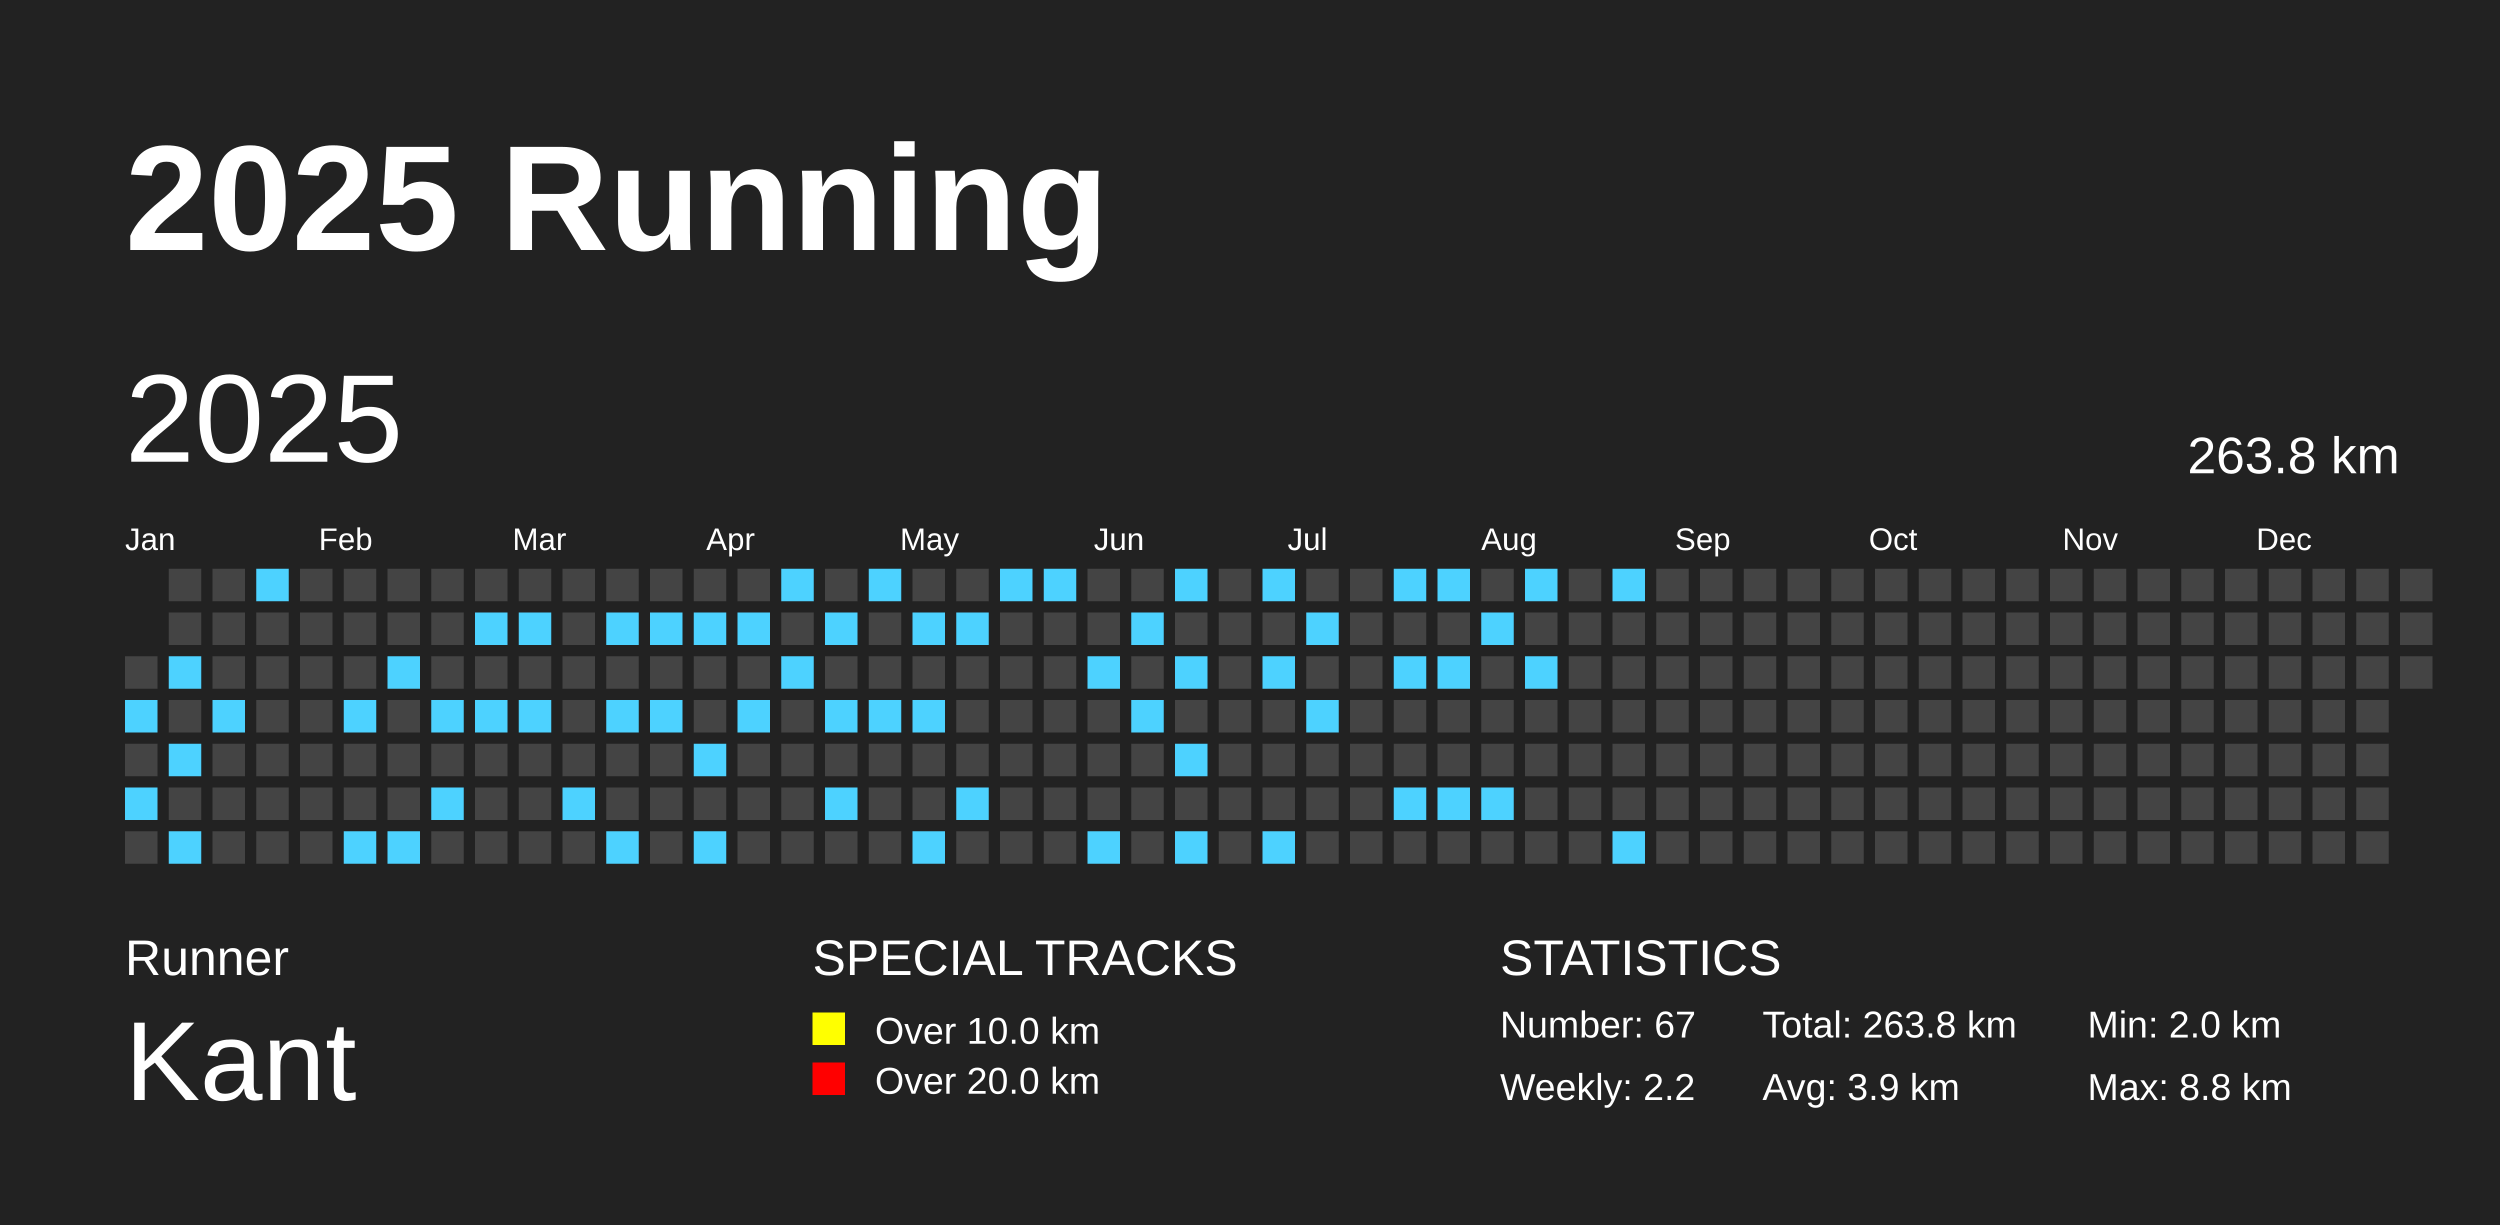
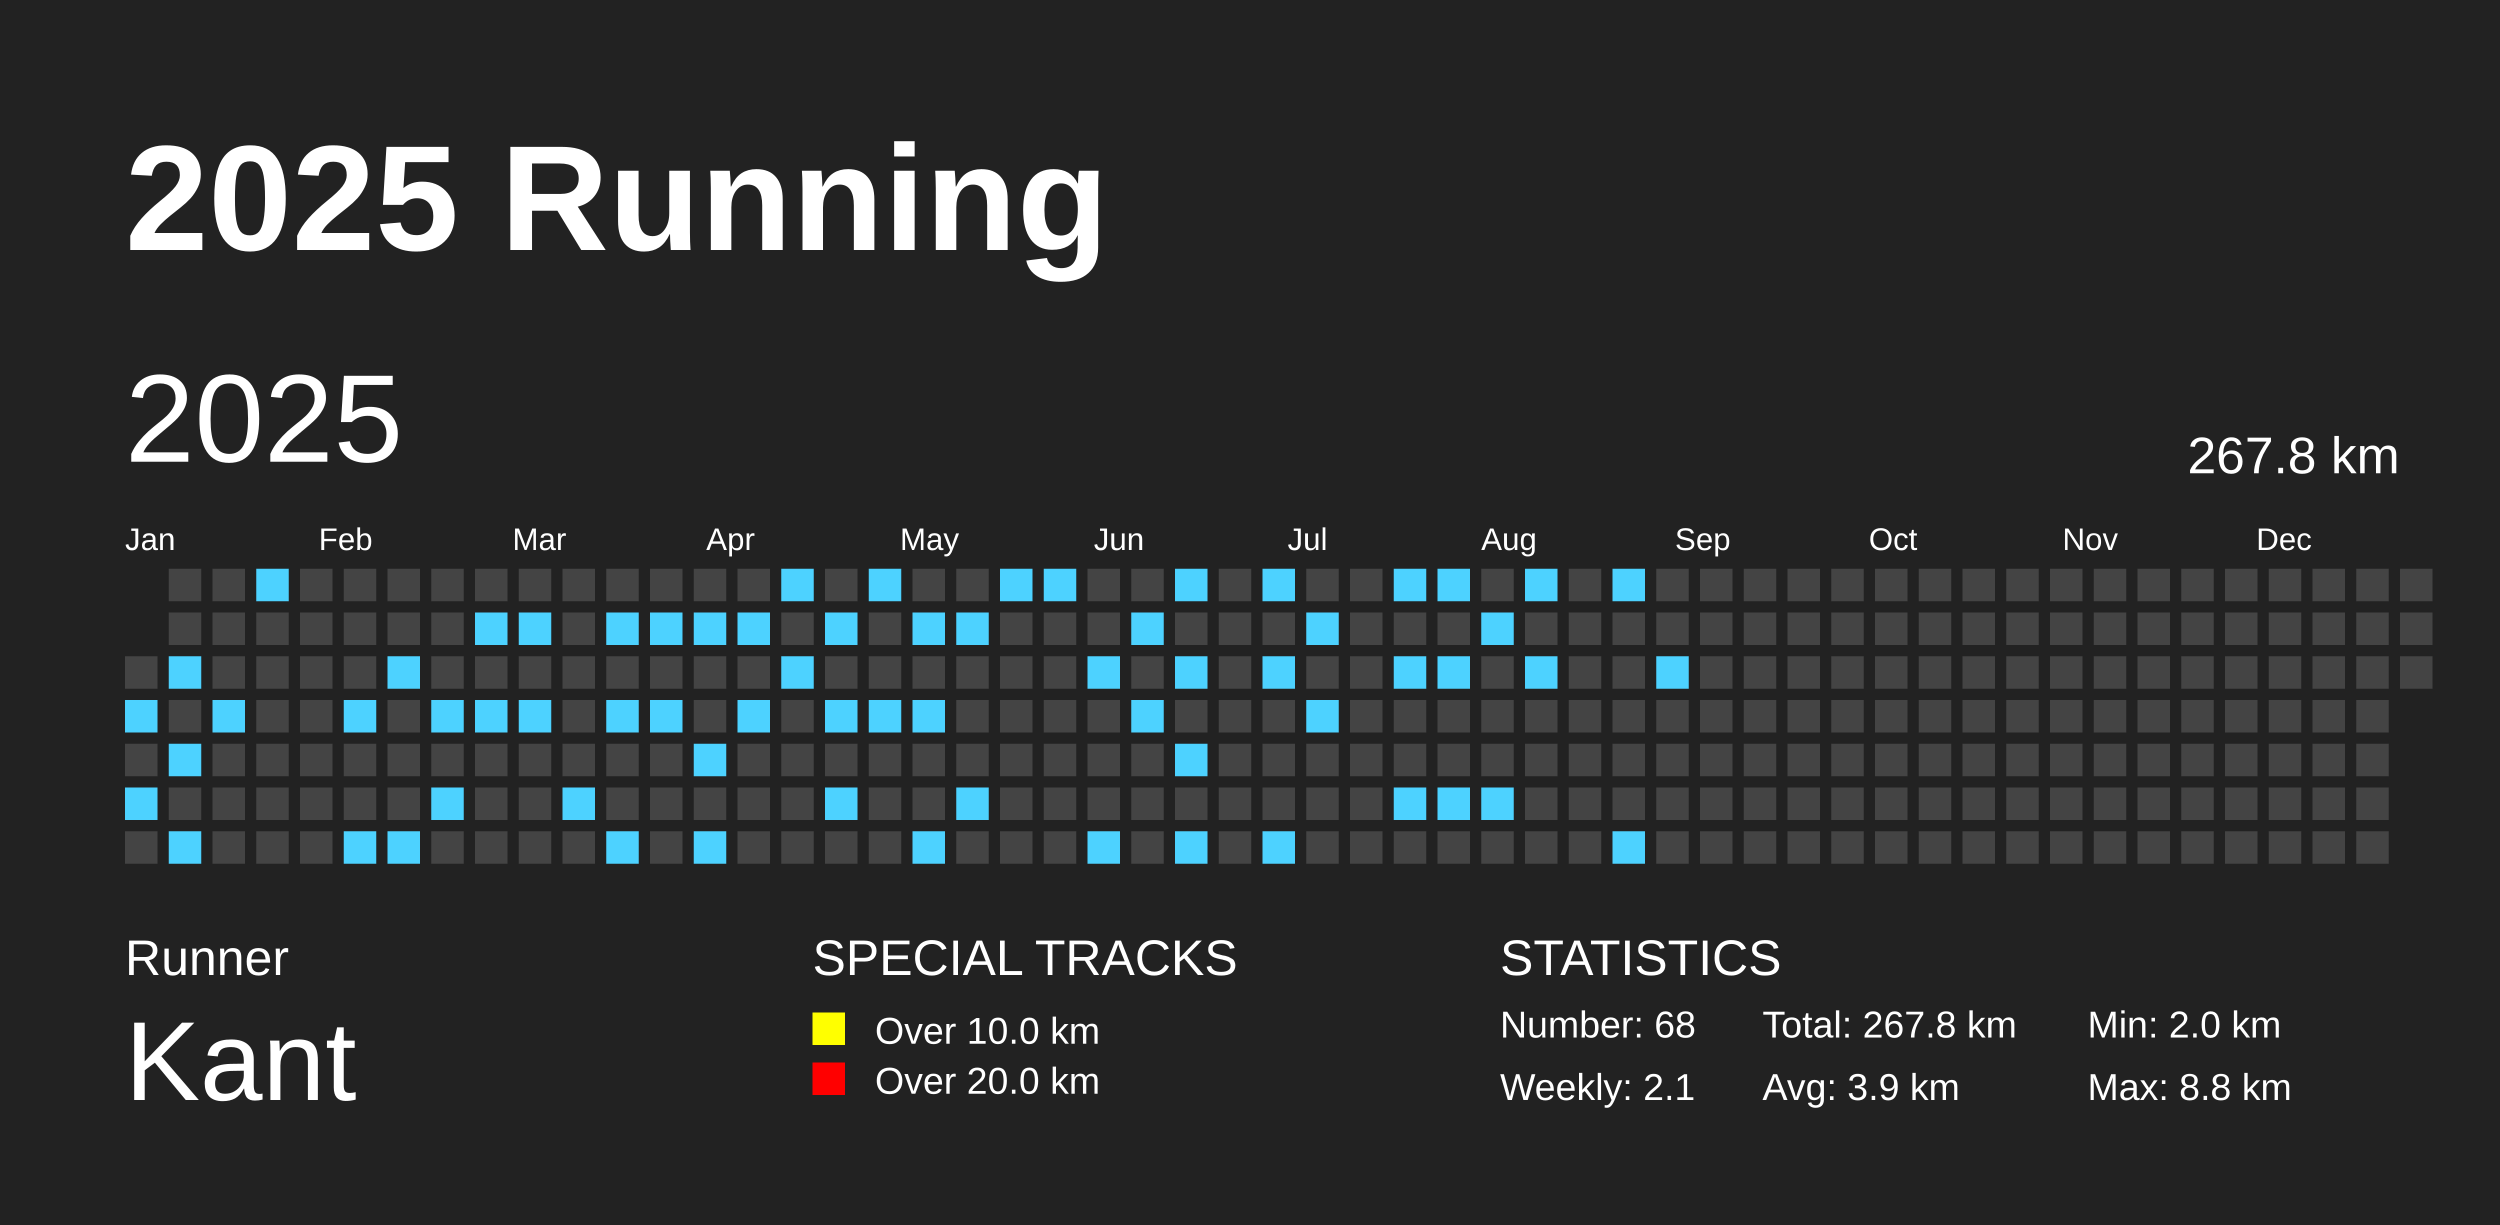
<svg xmlns="http://www.w3.org/2000/svg" baseProfile="full" height="98mm" version="1.1" viewBox="0,0,200,98" width="200mm">
  <defs />
  <rect fill="#222222" height="98" width="200" x="0" y="0" />
  <text fill="#FFFFFF" style="font-size:12px; font-family:Arial; font-weight:bold;" x="10" y="20">2025 Running</text>
  <text fill="#FFFFFF" style="font-size:4px; font-family:Arial" x="10" y="78">Runner</text>
  <text fill="#FFFFFF" style="font-size:9px; font-family:Arial" x="10" y="88">Kant</text>
  <text fill="#FFFFFF" style="font-size:4px; font-family:Arial" x="65" y="78">SPECIAL TRACKS</text>
  <rect fill="yellow" height="2.6" width="2.6" x="65" y="81" />
  <text fill="#FFFFFF" style="font-size:3px; font-family:Arial" x="70" y="83.5">Over 10.0 km</text>
  <rect fill="red" height="2.6" width="2.6" x="65" y="85" />
  <text fill="#FFFFFF" style="font-size:3px; font-family:Arial" x="70" y="87.5">Over 20.0 km</text>
  <text fill="#FFFFFF" style="font-size:4px; font-family:Arial" x="120" y="78">STATISTICS</text>
-   <text fill="#FFFFFF" style="font-size:3px; font-family:Arial" x="120" y="83">Number: 67</text>
-   <text fill="#FFFFFF" style="font-size:3px; font-family:Arial" x="120" y="88">Weekly: 2.2</text>
-   <text fill="#FFFFFF" style="font-size:3px; font-family:Arial" x="141" y="83">Total: 263.8 km</text>
+   <text fill="#FFFFFF" style="font-size:3px; font-family:Arial" x="120" y="83">Number: 68</text>
+   <text fill="#FFFFFF" style="font-size:3px; font-family:Arial" x="120" y="88">Weekly: 2.1</text>
+   <text fill="#FFFFFF" style="font-size:3px; font-family:Arial" x="141" y="83">Total: 267.8 km</text>
  <text fill="#FFFFFF" style="font-size:3px; font-family:Arial" x="141" y="88">Avg: 3.9 km</text>
  <text fill="#FFFFFF" style="font-size:3px; font-family:Arial" x="167" y="83">Min: 2.0 km</text>
  <text fill="#FFFFFF" style="font-size:3px; font-family:Arial" x="167" y="88">Max: 8.8 km</text>
  <text dominant-baseline="hanging" fill="#FFFFFF" style="font-size:10.0px; font-family:Arial;" x="10" y="30">2025</text>
-   <text dominant-baseline="hanging" fill="#FFFFFF" style="font-size:4.125px; font-family:Arial;" x="175" y="35">263.8 km</text>
+   <text dominant-baseline="hanging" fill="#FFFFFF" style="font-size:4.125px; font-family:Arial;" x="175" y="35">267.8 km</text>
  <text fill="#FFFFFF" style="font-size:2.5px; font-family:Arial" x="10.0" y="44">Jan</text>
  <text fill="#FFFFFF" style="font-size:2.5px; font-family:Arial" x="25.5" y="44">Feb</text>
  <text fill="#FFFFFF" style="font-size:2.5px; font-family:Arial" x="41.0" y="44">Mar</text>
  <text fill="#FFFFFF" style="font-size:2.5px; font-family:Arial" x="56.5" y="44">Apr</text>
  <text fill="#FFFFFF" style="font-size:2.5px; font-family:Arial" x="72.0" y="44">May</text>
  <text fill="#FFFFFF" style="font-size:2.5px; font-family:Arial" x="87.5" y="44">Jun</text>
  <text fill="#FFFFFF" style="font-size:2.5px; font-family:Arial" x="103.0" y="44">Jul</text>
  <text fill="#FFFFFF" style="font-size:2.5px; font-family:Arial" x="118.5" y="44">Aug</text>
  <text fill="#FFFFFF" style="font-size:2.5px; font-family:Arial" x="134.0" y="44">Sep</text>
  <text fill="#FFFFFF" style="font-size:2.5px; font-family:Arial" x="149.5" y="44">Oct</text>
  <text fill="#FFFFFF" style="font-size:2.5px; font-family:Arial" x="165.0" y="44">Nov</text>
  <text fill="#FFFFFF" style="font-size:2.5px; font-family:Arial" x="180.5" y="44">Dec</text>
  <rect fill="#444444" height="2.6" width="2.6" x="10.0" y="52.5" />
  <rect fill="#4DD2FF" height="2.6" width="2.6" x="10.0" y="56.0" />
  <rect fill="#444444" height="2.6" width="2.6" x="10.0" y="59.5" />
  <rect fill="#4DD2FF" height="2.6" width="2.6" x="10.0" y="63.0" />
  <rect fill="#444444" height="2.6" width="2.6" x="10.0" y="66.5" />
  <rect fill="#444444" height="2.6" width="2.6" x="13.5" y="45.5" />
  <rect fill="#444444" height="2.6" width="2.6" x="13.5" y="49.0" />
  <rect fill="#4DD2FF" height="2.6" width="2.6" x="13.5" y="52.5" />
  <rect fill="#444444" height="2.6" width="2.6" x="13.5" y="56.0" />
  <rect fill="#4DD2FF" height="2.6" width="2.6" x="13.5" y="59.5" />
  <rect fill="#444444" height="2.6" width="2.6" x="13.5" y="63.0" />
  <rect fill="#4DD2FF" height="2.6" width="2.6" x="13.5" y="66.5" />
  <rect fill="#444444" height="2.6" width="2.6" x="17.0" y="45.5" />
  <rect fill="#444444" height="2.6" width="2.6" x="17.0" y="49.0" />
  <rect fill="#444444" height="2.6" width="2.6" x="17.0" y="52.5" />
  <rect fill="#4DD2FF" height="2.6" width="2.6" x="17.0" y="56.0" />
  <rect fill="#444444" height="2.6" width="2.6" x="17.0" y="59.5" />
  <rect fill="#444444" height="2.6" width="2.6" x="17.0" y="63.0" />
  <rect fill="#444444" height="2.6" width="2.6" x="17.0" y="66.5" />
  <rect fill="#4DD2FF" height="2.6" width="2.6" x="20.5" y="45.5" />
  <rect fill="#444444" height="2.6" width="2.6" x="20.5" y="49.0" />
  <rect fill="#444444" height="2.6" width="2.6" x="20.5" y="52.5" />
  <rect fill="#444444" height="2.6" width="2.6" x="20.5" y="56.0" />
  <rect fill="#444444" height="2.6" width="2.6" x="20.5" y="59.5" />
  <rect fill="#444444" height="2.6" width="2.6" x="20.5" y="63.0" />
  <rect fill="#444444" height="2.6" width="2.6" x="20.5" y="66.5" />
  <rect fill="#444444" height="2.6" width="2.6" x="24.0" y="45.5" />
  <rect fill="#444444" height="2.6" width="2.6" x="24.0" y="49.0" />
  <rect fill="#444444" height="2.6" width="2.6" x="24.0" y="52.5" />
  <rect fill="#444444" height="2.6" width="2.6" x="24.0" y="56.0" />
  <rect fill="#444444" height="2.6" width="2.6" x="24.0" y="59.5" />
  <rect fill="#444444" height="2.6" width="2.6" x="24.0" y="63.0" />
  <rect fill="#444444" height="2.6" width="2.6" x="24.0" y="66.5" />
  <rect fill="#444444" height="2.6" width="2.6" x="27.5" y="45.5" />
  <rect fill="#444444" height="2.6" width="2.6" x="27.5" y="49.0" />
  <rect fill="#444444" height="2.6" width="2.6" x="27.5" y="52.5" />
  <rect fill="#4DD2FF" height="2.6" width="2.6" x="27.5" y="56.0" />
  <rect fill="#444444" height="2.6" width="2.6" x="27.5" y="59.5" />
  <rect fill="#444444" height="2.6" width="2.6" x="27.5" y="63.0" />
  <rect fill="#4DD2FF" height="2.6" width="2.6" x="27.5" y="66.5" />
  <rect fill="#444444" height="2.6" width="2.6" x="31.0" y="45.5" />
  <rect fill="#444444" height="2.6" width="2.6" x="31.0" y="49.0" />
  <rect fill="#4DD2FF" height="2.6" width="2.6" x="31.0" y="52.5" />
  <rect fill="#444444" height="2.6" width="2.6" x="31.0" y="56.0" />
  <rect fill="#444444" height="2.6" width="2.6" x="31.0" y="59.5" />
  <rect fill="#444444" height="2.6" width="2.6" x="31.0" y="63.0" />
  <rect fill="#4DD2FF" height="2.6" width="2.6" x="31.0" y="66.5" />
  <rect fill="#444444" height="2.6" width="2.6" x="34.5" y="45.5" />
  <rect fill="#444444" height="2.6" width="2.6" x="34.5" y="49.0" />
  <rect fill="#444444" height="2.6" width="2.6" x="34.5" y="52.5" />
  <rect fill="#4DD2FF" height="2.6" width="2.6" x="34.5" y="56.0" />
  <rect fill="#444444" height="2.6" width="2.6" x="34.5" y="59.5" />
  <rect fill="#4DD2FF" height="2.6" width="2.6" x="34.5" y="63.0" />
  <rect fill="#444444" height="2.6" width="2.6" x="34.5" y="66.5" />
  <rect fill="#444444" height="2.6" width="2.6" x="38.0" y="45.5" />
  <rect fill="#4DD2FF" height="2.6" width="2.6" x="38.0" y="49.0" />
  <rect fill="#444444" height="2.6" width="2.6" x="38.0" y="52.5" />
  <rect fill="#4DD2FF" height="2.6" width="2.6" x="38.0" y="56.0" />
  <rect fill="#444444" height="2.6" width="2.6" x="38.0" y="59.5" />
  <rect fill="#444444" height="2.6" width="2.6" x="38.0" y="63.0" />
  <rect fill="#444444" height="2.6" width="2.6" x="38.0" y="66.5" />
  <rect fill="#444444" height="2.6" width="2.6" x="41.5" y="45.5" />
  <rect fill="#4DD2FF" height="2.6" width="2.6" x="41.5" y="49.0" />
  <rect fill="#444444" height="2.6" width="2.6" x="41.5" y="52.5" />
  <rect fill="#4DD2FF" height="2.6" width="2.6" x="41.5" y="56.0" />
  <rect fill="#444444" height="2.6" width="2.6" x="41.5" y="59.5" />
  <rect fill="#444444" height="2.6" width="2.6" x="41.5" y="63.0" />
  <rect fill="#444444" height="2.6" width="2.6" x="41.5" y="66.5" />
  <rect fill="#444444" height="2.6" width="2.6" x="45.0" y="45.5" />
  <rect fill="#444444" height="2.6" width="2.6" x="45.0" y="49.0" />
  <rect fill="#444444" height="2.6" width="2.6" x="45.0" y="52.5" />
  <rect fill="#444444" height="2.6" width="2.6" x="45.0" y="56.0" />
  <rect fill="#444444" height="2.6" width="2.6" x="45.0" y="59.5" />
  <rect fill="#4DD2FF" height="2.6" width="2.6" x="45.0" y="63.0" />
  <rect fill="#444444" height="2.6" width="2.6" x="45.0" y="66.5" />
  <rect fill="#444444" height="2.6" width="2.6" x="48.5" y="45.5" />
  <rect fill="#4DD2FF" height="2.6" width="2.6" x="48.5" y="49.0" />
  <rect fill="#444444" height="2.6" width="2.6" x="48.5" y="52.5" />
  <rect fill="#4DD2FF" height="2.6" width="2.6" x="48.5" y="56.0" />
  <rect fill="#444444" height="2.6" width="2.6" x="48.5" y="59.5" />
  <rect fill="#444444" height="2.6" width="2.6" x="48.5" y="63.0" />
  <rect fill="#4DD2FF" height="2.6" width="2.6" x="48.5" y="66.5" />
  <rect fill="#444444" height="2.6" width="2.6" x="52.0" y="45.5" />
  <rect fill="#4DD2FF" height="2.6" width="2.6" x="52.0" y="49.0" />
  <rect fill="#444444" height="2.6" width="2.6" x="52.0" y="52.5" />
  <rect fill="#4DD2FF" height="2.6" width="2.6" x="52.0" y="56.0" />
  <rect fill="#444444" height="2.6" width="2.6" x="52.0" y="59.5" />
  <rect fill="#444444" height="2.6" width="2.6" x="52.0" y="63.0" />
  <rect fill="#444444" height="2.6" width="2.6" x="52.0" y="66.5" />
  <rect fill="#444444" height="2.6" width="2.6" x="55.5" y="45.5" />
  <rect fill="#4DD2FF" height="2.6" width="2.6" x="55.5" y="49.0" />
  <rect fill="#444444" height="2.6" width="2.6" x="55.5" y="52.5" />
  <rect fill="#444444" height="2.6" width="2.6" x="55.5" y="56.0" />
  <rect fill="#4DD2FF" height="2.6" width="2.6" x="55.5" y="59.5" />
  <rect fill="#444444" height="2.6" width="2.6" x="55.5" y="63.0" />
  <rect fill="#4DD2FF" height="2.6" width="2.6" x="55.5" y="66.5" />
  <rect fill="#444444" height="2.6" width="2.6" x="59.0" y="45.5" />
  <rect fill="#4DD2FF" height="2.6" width="2.6" x="59.0" y="49.0" />
  <rect fill="#444444" height="2.6" width="2.6" x="59.0" y="52.5" />
  <rect fill="#4DD2FF" height="2.6" width="2.6" x="59.0" y="56.0" />
  <rect fill="#444444" height="2.6" width="2.6" x="59.0" y="59.5" />
  <rect fill="#444444" height="2.6" width="2.6" x="59.0" y="63.0" />
  <rect fill="#444444" height="2.6" width="2.6" x="59.0" y="66.5" />
  <rect fill="#4DD2FF" height="2.6" width="2.6" x="62.5" y="45.5" />
  <rect fill="#444444" height="2.6" width="2.6" x="62.5" y="49.0" />
  <rect fill="#4DD2FF" height="2.6" width="2.6" x="62.5" y="52.5" />
  <rect fill="#444444" height="2.6" width="2.6" x="62.5" y="56.0" />
  <rect fill="#444444" height="2.6" width="2.6" x="62.5" y="59.5" />
  <rect fill="#444444" height="2.6" width="2.6" x="62.5" y="63.0" />
  <rect fill="#444444" height="2.6" width="2.6" x="62.5" y="66.5" />
  <rect fill="#444444" height="2.6" width="2.6" x="66.0" y="45.5" />
  <rect fill="#4DD2FF" height="2.6" width="2.6" x="66.0" y="49.0" />
  <rect fill="#444444" height="2.6" width="2.6" x="66.0" y="52.5" />
  <rect fill="#4DD2FF" height="2.6" width="2.6" x="66.0" y="56.0" />
  <rect fill="#444444" height="2.6" width="2.6" x="66.0" y="59.5" />
  <rect fill="#4DD2FF" height="2.6" width="2.6" x="66.0" y="63.0" />
  <rect fill="#444444" height="2.6" width="2.6" x="66.0" y="66.5" />
  <rect fill="#4DD2FF" height="2.6" width="2.6" x="69.5" y="45.5" />
  <rect fill="#444444" height="2.6" width="2.6" x="69.5" y="49.0" />
  <rect fill="#444444" height="2.6" width="2.6" x="69.5" y="52.5" />
  <rect fill="#4DD2FF" height="2.6" width="2.6" x="69.5" y="56.0" />
  <rect fill="#444444" height="2.6" width="2.6" x="69.5" y="59.5" />
  <rect fill="#444444" height="2.6" width="2.6" x="69.5" y="63.0" />
  <rect fill="#444444" height="2.6" width="2.6" x="69.5" y="66.5" />
  <rect fill="#444444" height="2.6" width="2.6" x="73.0" y="45.5" />
  <rect fill="#4DD2FF" height="2.6" width="2.6" x="73.0" y="49.0" />
  <rect fill="#444444" height="2.6" width="2.6" x="73.0" y="52.5" />
  <rect fill="#4DD2FF" height="2.6" width="2.6" x="73.0" y="56.0" />
  <rect fill="#444444" height="2.6" width="2.6" x="73.0" y="59.5" />
  <rect fill="#444444" height="2.6" width="2.6" x="73.0" y="63.0" />
  <rect fill="#4DD2FF" height="2.6" width="2.6" x="73.0" y="66.5" />
  <rect fill="#444444" height="2.6" width="2.6" x="76.5" y="45.5" />
  <rect fill="#4DD2FF" height="2.6" width="2.6" x="76.5" y="49.0" />
  <rect fill="#444444" height="2.6" width="2.6" x="76.5" y="52.5" />
  <rect fill="#444444" height="2.6" width="2.6" x="76.5" y="56.0" />
  <rect fill="#444444" height="2.6" width="2.6" x="76.5" y="59.5" />
  <rect fill="#4DD2FF" height="2.6" width="2.6" x="76.5" y="63.0" />
  <rect fill="#444444" height="2.6" width="2.6" x="76.5" y="66.5" />
  <rect fill="#4DD2FF" height="2.6" width="2.6" x="80.0" y="45.5" />
  <rect fill="#444444" height="2.6" width="2.6" x="80.0" y="49.0" />
  <rect fill="#444444" height="2.6" width="2.6" x="80.0" y="52.5" />
  <rect fill="#444444" height="2.6" width="2.6" x="80.0" y="56.0" />
  <rect fill="#444444" height="2.6" width="2.6" x="80.0" y="59.5" />
  <rect fill="#444444" height="2.6" width="2.6" x="80.0" y="63.0" />
  <rect fill="#444444" height="2.6" width="2.6" x="80.0" y="66.5" />
  <rect fill="#4DD2FF" height="2.6" width="2.6" x="83.5" y="45.5" />
  <rect fill="#444444" height="2.6" width="2.6" x="83.5" y="49.0" />
  <rect fill="#444444" height="2.6" width="2.6" x="83.5" y="52.5" />
  <rect fill="#444444" height="2.6" width="2.6" x="83.5" y="56.0" />
  <rect fill="#444444" height="2.6" width="2.6" x="83.5" y="59.5" />
  <rect fill="#444444" height="2.6" width="2.6" x="83.5" y="63.0" />
  <rect fill="#444444" height="2.6" width="2.6" x="83.5" y="66.5" />
  <rect fill="#444444" height="2.6" width="2.6" x="87.0" y="45.5" />
  <rect fill="#444444" height="2.6" width="2.6" x="87.0" y="49.0" />
  <rect fill="#4DD2FF" height="2.6" width="2.6" x="87.0" y="52.5" />
  <rect fill="#444444" height="2.6" width="2.6" x="87.0" y="56.0" />
  <rect fill="#444444" height="2.6" width="2.6" x="87.0" y="59.5" />
  <rect fill="#444444" height="2.6" width="2.6" x="87.0" y="63.0" />
  <rect fill="#4DD2FF" height="2.6" width="2.6" x="87.0" y="66.5" />
  <rect fill="#444444" height="2.6" width="2.6" x="90.5" y="45.5" />
  <rect fill="#4DD2FF" height="2.6" width="2.6" x="90.5" y="49.0" />
  <rect fill="#444444" height="2.6" width="2.6" x="90.5" y="52.5" />
  <rect fill="#4DD2FF" height="2.6" width="2.6" x="90.5" y="56.0" />
  <rect fill="#444444" height="2.6" width="2.6" x="90.5" y="59.5" />
  <rect fill="#444444" height="2.6" width="2.6" x="90.5" y="63.0" />
  <rect fill="#444444" height="2.6" width="2.6" x="90.5" y="66.5" />
  <rect fill="#4DD2FF" height="2.6" width="2.6" x="94.0" y="45.5" />
  <rect fill="#444444" height="2.6" width="2.6" x="94.0" y="49.0" />
  <rect fill="#4DD2FF" height="2.6" width="2.6" x="94.0" y="52.5" />
  <rect fill="#444444" height="2.6" width="2.6" x="94.0" y="56.0" />
  <rect fill="#4DD2FF" height="2.6" width="2.6" x="94.0" y="59.5" />
  <rect fill="#444444" height="2.6" width="2.6" x="94.0" y="63.0" />
  <rect fill="#4DD2FF" height="2.6" width="2.6" x="94.0" y="66.5" />
  <rect fill="#444444" height="2.6" width="2.6" x="97.5" y="45.5" />
  <rect fill="#444444" height="2.6" width="2.6" x="97.5" y="49.0" />
  <rect fill="#444444" height="2.6" width="2.6" x="97.5" y="52.5" />
  <rect fill="#444444" height="2.6" width="2.6" x="97.5" y="56.0" />
  <rect fill="#444444" height="2.6" width="2.6" x="97.5" y="59.5" />
  <rect fill="#444444" height="2.6" width="2.6" x="97.5" y="63.0" />
  <rect fill="#444444" height="2.6" width="2.6" x="97.5" y="66.5" />
  <rect fill="#4DD2FF" height="2.6" width="2.6" x="101.0" y="45.5" />
  <rect fill="#444444" height="2.6" width="2.6" x="101.0" y="49.0" />
  <rect fill="#4DD2FF" height="2.6" width="2.6" x="101.0" y="52.5" />
  <rect fill="#444444" height="2.6" width="2.6" x="101.0" y="56.0" />
  <rect fill="#444444" height="2.6" width="2.6" x="101.0" y="59.5" />
  <rect fill="#444444" height="2.6" width="2.6" x="101.0" y="63.0" />
  <rect fill="#4DD2FF" height="2.6" width="2.6" x="101.0" y="66.5" />
  <rect fill="#444444" height="2.6" width="2.6" x="104.5" y="45.5" />
  <rect fill="#4DD2FF" height="2.6" width="2.6" x="104.5" y="49.0" />
  <rect fill="#444444" height="2.6" width="2.6" x="104.5" y="52.5" />
  <rect fill="#4DD2FF" height="2.6" width="2.6" x="104.5" y="56.0" />
  <rect fill="#444444" height="2.6" width="2.6" x="104.5" y="59.5" />
  <rect fill="#444444" height="2.6" width="2.6" x="104.5" y="63.0" />
  <rect fill="#444444" height="2.6" width="2.6" x="104.5" y="66.5" />
  <rect fill="#444444" height="2.6" width="2.6" x="108.0" y="45.5" />
  <rect fill="#444444" height="2.6" width="2.6" x="108.0" y="49.0" />
  <rect fill="#444444" height="2.6" width="2.6" x="108.0" y="52.5" />
  <rect fill="#444444" height="2.6" width="2.6" x="108.0" y="56.0" />
  <rect fill="#444444" height="2.6" width="2.6" x="108.0" y="59.5" />
  <rect fill="#444444" height="2.6" width="2.6" x="108.0" y="63.0" />
  <rect fill="#444444" height="2.6" width="2.6" x="108.0" y="66.5" />
  <rect fill="#4DD2FF" height="2.6" width="2.6" x="111.5" y="45.5" />
  <rect fill="#444444" height="2.6" width="2.6" x="111.5" y="49.0" />
  <rect fill="#4DD2FF" height="2.6" width="2.6" x="111.5" y="52.5" />
  <rect fill="#444444" height="2.6" width="2.6" x="111.5" y="56.0" />
  <rect fill="#444444" height="2.6" width="2.6" x="111.5" y="59.5" />
  <rect fill="#4DD2FF" height="2.6" width="2.6" x="111.5" y="63.0" />
  <rect fill="#444444" height="2.6" width="2.6" x="111.5" y="66.5" />
  <rect fill="#4DD2FF" height="2.6" width="2.6" x="115.0" y="45.5" />
  <rect fill="#444444" height="2.6" width="2.6" x="115.0" y="49.0" />
  <rect fill="#4DD2FF" height="2.6" width="2.6" x="115.0" y="52.5" />
  <rect fill="#444444" height="2.6" width="2.6" x="115.0" y="56.0" />
  <rect fill="#444444" height="2.6" width="2.6" x="115.0" y="59.5" />
  <rect fill="#4DD2FF" height="2.6" width="2.6" x="115.0" y="63.0" />
  <rect fill="#444444" height="2.6" width="2.6" x="115.0" y="66.5" />
  <rect fill="#444444" height="2.6" width="2.6" x="118.5" y="45.5" />
  <rect fill="#4DD2FF" height="2.6" width="2.6" x="118.5" y="49.0" />
  <rect fill="#444444" height="2.6" width="2.6" x="118.5" y="52.5" />
  <rect fill="#444444" height="2.6" width="2.6" x="118.5" y="56.0" />
  <rect fill="#444444" height="2.6" width="2.6" x="118.5" y="59.5" />
  <rect fill="#4DD2FF" height="2.6" width="2.6" x="118.5" y="63.0" />
  <rect fill="#444444" height="2.6" width="2.6" x="118.5" y="66.5" />
  <rect fill="#4DD2FF" height="2.6" width="2.6" x="122.0" y="45.5" />
  <rect fill="#444444" height="2.6" width="2.6" x="122.0" y="49.0" />
  <rect fill="#4DD2FF" height="2.6" width="2.6" x="122.0" y="52.5" />
  <rect fill="#444444" height="2.6" width="2.6" x="122.0" y="56.0" />
  <rect fill="#444444" height="2.6" width="2.6" x="122.0" y="59.5" />
  <rect fill="#444444" height="2.6" width="2.6" x="122.0" y="63.0" />
  <rect fill="#444444" height="2.6" width="2.6" x="122.0" y="66.5" />
  <rect fill="#444444" height="2.6" width="2.6" x="125.5" y="45.5" />
  <rect fill="#444444" height="2.6" width="2.6" x="125.5" y="49.0" />
  <rect fill="#444444" height="2.6" width="2.6" x="125.5" y="52.5" />
  <rect fill="#444444" height="2.6" width="2.6" x="125.5" y="56.0" />
  <rect fill="#444444" height="2.6" width="2.6" x="125.5" y="59.5" />
  <rect fill="#444444" height="2.6" width="2.6" x="125.5" y="63.0" />
  <rect fill="#444444" height="2.6" width="2.6" x="125.5" y="66.5" />
  <rect fill="#4DD2FF" height="2.6" width="2.6" x="129.0" y="45.5" />
  <rect fill="#444444" height="2.6" width="2.6" x="129.0" y="49.0" />
  <rect fill="#444444" height="2.6" width="2.6" x="129.0" y="52.5" />
  <rect fill="#444444" height="2.6" width="2.6" x="129.0" y="56.0" />
  <rect fill="#444444" height="2.6" width="2.6" x="129.0" y="59.5" />
  <rect fill="#444444" height="2.6" width="2.6" x="129.0" y="63.0" />
  <rect fill="#4DD2FF" height="2.6" width="2.6" x="129.0" y="66.5" />
  <rect fill="#444444" height="2.6" width="2.6" x="132.5" y="45.5" />
  <rect fill="#444444" height="2.6" width="2.6" x="132.5" y="49.0" />
-   <rect fill="#444444" height="2.6" width="2.6" x="132.5" y="52.5" />
+   <rect fill="#4DD2FF" height="2.6" width="2.6" x="132.5" y="52.5" />
  <rect fill="#444444" height="2.6" width="2.6" x="132.5" y="56.0" />
  <rect fill="#444444" height="2.6" width="2.6" x="132.5" y="59.5" />
  <rect fill="#444444" height="2.6" width="2.6" x="132.5" y="63.0" />
  <rect fill="#444444" height="2.6" width="2.6" x="132.5" y="66.5" />
  <rect fill="#444444" height="2.6" width="2.6" x="136.0" y="45.5" />
  <rect fill="#444444" height="2.6" width="2.6" x="136.0" y="49.0" />
  <rect fill="#444444" height="2.6" width="2.6" x="136.0" y="52.5" />
  <rect fill="#444444" height="2.6" width="2.6" x="136.0" y="56.0" />
  <rect fill="#444444" height="2.6" width="2.6" x="136.0" y="59.5" />
  <rect fill="#444444" height="2.6" width="2.6" x="136.0" y="63.0" />
  <rect fill="#444444" height="2.6" width="2.6" x="136.0" y="66.5" />
  <rect fill="#444444" height="2.6" width="2.6" x="139.5" y="45.5" />
  <rect fill="#444444" height="2.6" width="2.6" x="139.5" y="49.0" />
  <rect fill="#444444" height="2.6" width="2.6" x="139.5" y="52.5" />
  <rect fill="#444444" height="2.6" width="2.6" x="139.5" y="56.0" />
  <rect fill="#444444" height="2.6" width="2.6" x="139.5" y="59.5" />
  <rect fill="#444444" height="2.6" width="2.6" x="139.5" y="63.0" />
  <rect fill="#444444" height="2.6" width="2.6" x="139.5" y="66.5" />
  <rect fill="#444444" height="2.6" width="2.6" x="143.0" y="45.5" />
  <rect fill="#444444" height="2.6" width="2.6" x="143.0" y="49.0" />
  <rect fill="#444444" height="2.6" width="2.6" x="143.0" y="52.5" />
  <rect fill="#444444" height="2.6" width="2.6" x="143.0" y="56.0" />
  <rect fill="#444444" height="2.6" width="2.6" x="143.0" y="59.5" />
  <rect fill="#444444" height="2.6" width="2.6" x="143.0" y="63.0" />
  <rect fill="#444444" height="2.6" width="2.6" x="143.0" y="66.5" />
  <rect fill="#444444" height="2.6" width="2.6" x="146.5" y="45.5" />
  <rect fill="#444444" height="2.6" width="2.6" x="146.5" y="49.0" />
  <rect fill="#444444" height="2.6" width="2.6" x="146.5" y="52.5" />
  <rect fill="#444444" height="2.6" width="2.6" x="146.5" y="56.0" />
  <rect fill="#444444" height="2.6" width="2.6" x="146.5" y="59.5" />
  <rect fill="#444444" height="2.6" width="2.6" x="146.5" y="63.0" />
  <rect fill="#444444" height="2.6" width="2.6" x="146.5" y="66.5" />
  <rect fill="#444444" height="2.6" width="2.6" x="150.0" y="45.5" />
  <rect fill="#444444" height="2.6" width="2.6" x="150.0" y="49.0" />
  <rect fill="#444444" height="2.6" width="2.6" x="150.0" y="52.5" />
  <rect fill="#444444" height="2.6" width="2.6" x="150.0" y="56.0" />
  <rect fill="#444444" height="2.6" width="2.6" x="150.0" y="59.5" />
  <rect fill="#444444" height="2.6" width="2.6" x="150.0" y="63.0" />
  <rect fill="#444444" height="2.6" width="2.6" x="150.0" y="66.5" />
  <rect fill="#444444" height="2.6" width="2.6" x="153.5" y="45.5" />
  <rect fill="#444444" height="2.6" width="2.6" x="153.5" y="49.0" />
  <rect fill="#444444" height="2.6" width="2.6" x="153.5" y="52.5" />
  <rect fill="#444444" height="2.6" width="2.6" x="153.5" y="56.0" />
  <rect fill="#444444" height="2.6" width="2.6" x="153.5" y="59.5" />
  <rect fill="#444444" height="2.6" width="2.6" x="153.5" y="63.0" />
  <rect fill="#444444" height="2.6" width="2.6" x="153.5" y="66.5" />
  <rect fill="#444444" height="2.6" width="2.6" x="157.0" y="45.5" />
  <rect fill="#444444" height="2.6" width="2.6" x="157.0" y="49.0" />
  <rect fill="#444444" height="2.6" width="2.6" x="157.0" y="52.5" />
  <rect fill="#444444" height="2.6" width="2.6" x="157.0" y="56.0" />
  <rect fill="#444444" height="2.6" width="2.6" x="157.0" y="59.5" />
  <rect fill="#444444" height="2.6" width="2.6" x="157.0" y="63.0" />
  <rect fill="#444444" height="2.6" width="2.6" x="157.0" y="66.5" />
  <rect fill="#444444" height="2.6" width="2.6" x="160.5" y="45.5" />
  <rect fill="#444444" height="2.6" width="2.6" x="160.5" y="49.0" />
  <rect fill="#444444" height="2.6" width="2.6" x="160.5" y="52.5" />
  <rect fill="#444444" height="2.6" width="2.6" x="160.5" y="56.0" />
  <rect fill="#444444" height="2.6" width="2.6" x="160.5" y="59.5" />
  <rect fill="#444444" height="2.6" width="2.6" x="160.5" y="63.0" />
  <rect fill="#444444" height="2.6" width="2.6" x="160.5" y="66.5" />
  <rect fill="#444444" height="2.6" width="2.6" x="164.0" y="45.5" />
  <rect fill="#444444" height="2.6" width="2.6" x="164.0" y="49.0" />
  <rect fill="#444444" height="2.6" width="2.6" x="164.0" y="52.5" />
  <rect fill="#444444" height="2.6" width="2.6" x="164.0" y="56.0" />
  <rect fill="#444444" height="2.6" width="2.6" x="164.0" y="59.5" />
  <rect fill="#444444" height="2.6" width="2.6" x="164.0" y="63.0" />
  <rect fill="#444444" height="2.6" width="2.6" x="164.0" y="66.5" />
  <rect fill="#444444" height="2.6" width="2.6" x="167.5" y="45.5" />
  <rect fill="#444444" height="2.6" width="2.6" x="167.5" y="49.0" />
  <rect fill="#444444" height="2.6" width="2.6" x="167.5" y="52.5" />
  <rect fill="#444444" height="2.6" width="2.6" x="167.5" y="56.0" />
  <rect fill="#444444" height="2.6" width="2.6" x="167.5" y="59.5" />
  <rect fill="#444444" height="2.6" width="2.6" x="167.5" y="63.0" />
  <rect fill="#444444" height="2.6" width="2.6" x="167.5" y="66.5" />
  <rect fill="#444444" height="2.6" width="2.6" x="171.0" y="45.5" />
  <rect fill="#444444" height="2.6" width="2.6" x="171.0" y="49.0" />
  <rect fill="#444444" height="2.6" width="2.6" x="171.0" y="52.5" />
  <rect fill="#444444" height="2.6" width="2.6" x="171.0" y="56.0" />
  <rect fill="#444444" height="2.6" width="2.6" x="171.0" y="59.5" />
  <rect fill="#444444" height="2.6" width="2.6" x="171.0" y="63.0" />
  <rect fill="#444444" height="2.6" width="2.6" x="171.0" y="66.5" />
  <rect fill="#444444" height="2.6" width="2.6" x="174.5" y="45.5" />
  <rect fill="#444444" height="2.6" width="2.6" x="174.5" y="49.0" />
  <rect fill="#444444" height="2.6" width="2.6" x="174.5" y="52.5" />
  <rect fill="#444444" height="2.6" width="2.6" x="174.5" y="56.0" />
  <rect fill="#444444" height="2.6" width="2.6" x="174.5" y="59.5" />
  <rect fill="#444444" height="2.6" width="2.6" x="174.5" y="63.0" />
  <rect fill="#444444" height="2.6" width="2.6" x="174.5" y="66.5" />
  <rect fill="#444444" height="2.6" width="2.6" x="178.0" y="45.5" />
  <rect fill="#444444" height="2.6" width="2.6" x="178.0" y="49.0" />
  <rect fill="#444444" height="2.6" width="2.6" x="178.0" y="52.5" />
  <rect fill="#444444" height="2.6" width="2.6" x="178.0" y="56.0" />
  <rect fill="#444444" height="2.6" width="2.6" x="178.0" y="59.5" />
  <rect fill="#444444" height="2.6" width="2.6" x="178.0" y="63.0" />
  <rect fill="#444444" height="2.6" width="2.6" x="178.0" y="66.5" />
  <rect fill="#444444" height="2.6" width="2.6" x="181.5" y="45.5" />
  <rect fill="#444444" height="2.6" width="2.6" x="181.5" y="49.0" />
  <rect fill="#444444" height="2.6" width="2.6" x="181.5" y="52.5" />
  <rect fill="#444444" height="2.6" width="2.6" x="181.5" y="56.0" />
  <rect fill="#444444" height="2.6" width="2.6" x="181.5" y="59.5" />
  <rect fill="#444444" height="2.6" width="2.6" x="181.5" y="63.0" />
  <rect fill="#444444" height="2.6" width="2.6" x="181.5" y="66.5" />
  <rect fill="#444444" height="2.6" width="2.6" x="185.0" y="45.5" />
  <rect fill="#444444" height="2.6" width="2.6" x="185.0" y="49.0" />
  <rect fill="#444444" height="2.6" width="2.6" x="185.0" y="52.5" />
  <rect fill="#444444" height="2.6" width="2.6" x="185.0" y="56.0" />
  <rect fill="#444444" height="2.6" width="2.6" x="185.0" y="59.5" />
  <rect fill="#444444" height="2.6" width="2.6" x="185.0" y="63.0" />
  <rect fill="#444444" height="2.6" width="2.6" x="185.0" y="66.5" />
  <rect fill="#444444" height="2.6" width="2.6" x="188.5" y="45.5" />
  <rect fill="#444444" height="2.6" width="2.6" x="188.5" y="49.0" />
  <rect fill="#444444" height="2.6" width="2.6" x="188.5" y="52.5" />
  <rect fill="#444444" height="2.6" width="2.6" x="188.5" y="56.0" />
  <rect fill="#444444" height="2.6" width="2.6" x="188.5" y="59.5" />
  <rect fill="#444444" height="2.6" width="2.6" x="188.5" y="63.0" />
  <rect fill="#444444" height="2.6" width="2.6" x="188.5" y="66.5" />
  <rect fill="#444444" height="2.6" width="2.6" x="192.0" y="45.5" />
  <rect fill="#444444" height="2.6" width="2.6" x="192.0" y="49.0" />
  <rect fill="#444444" height="2.6" width="2.6" x="192.0" y="52.5" />
</svg>
